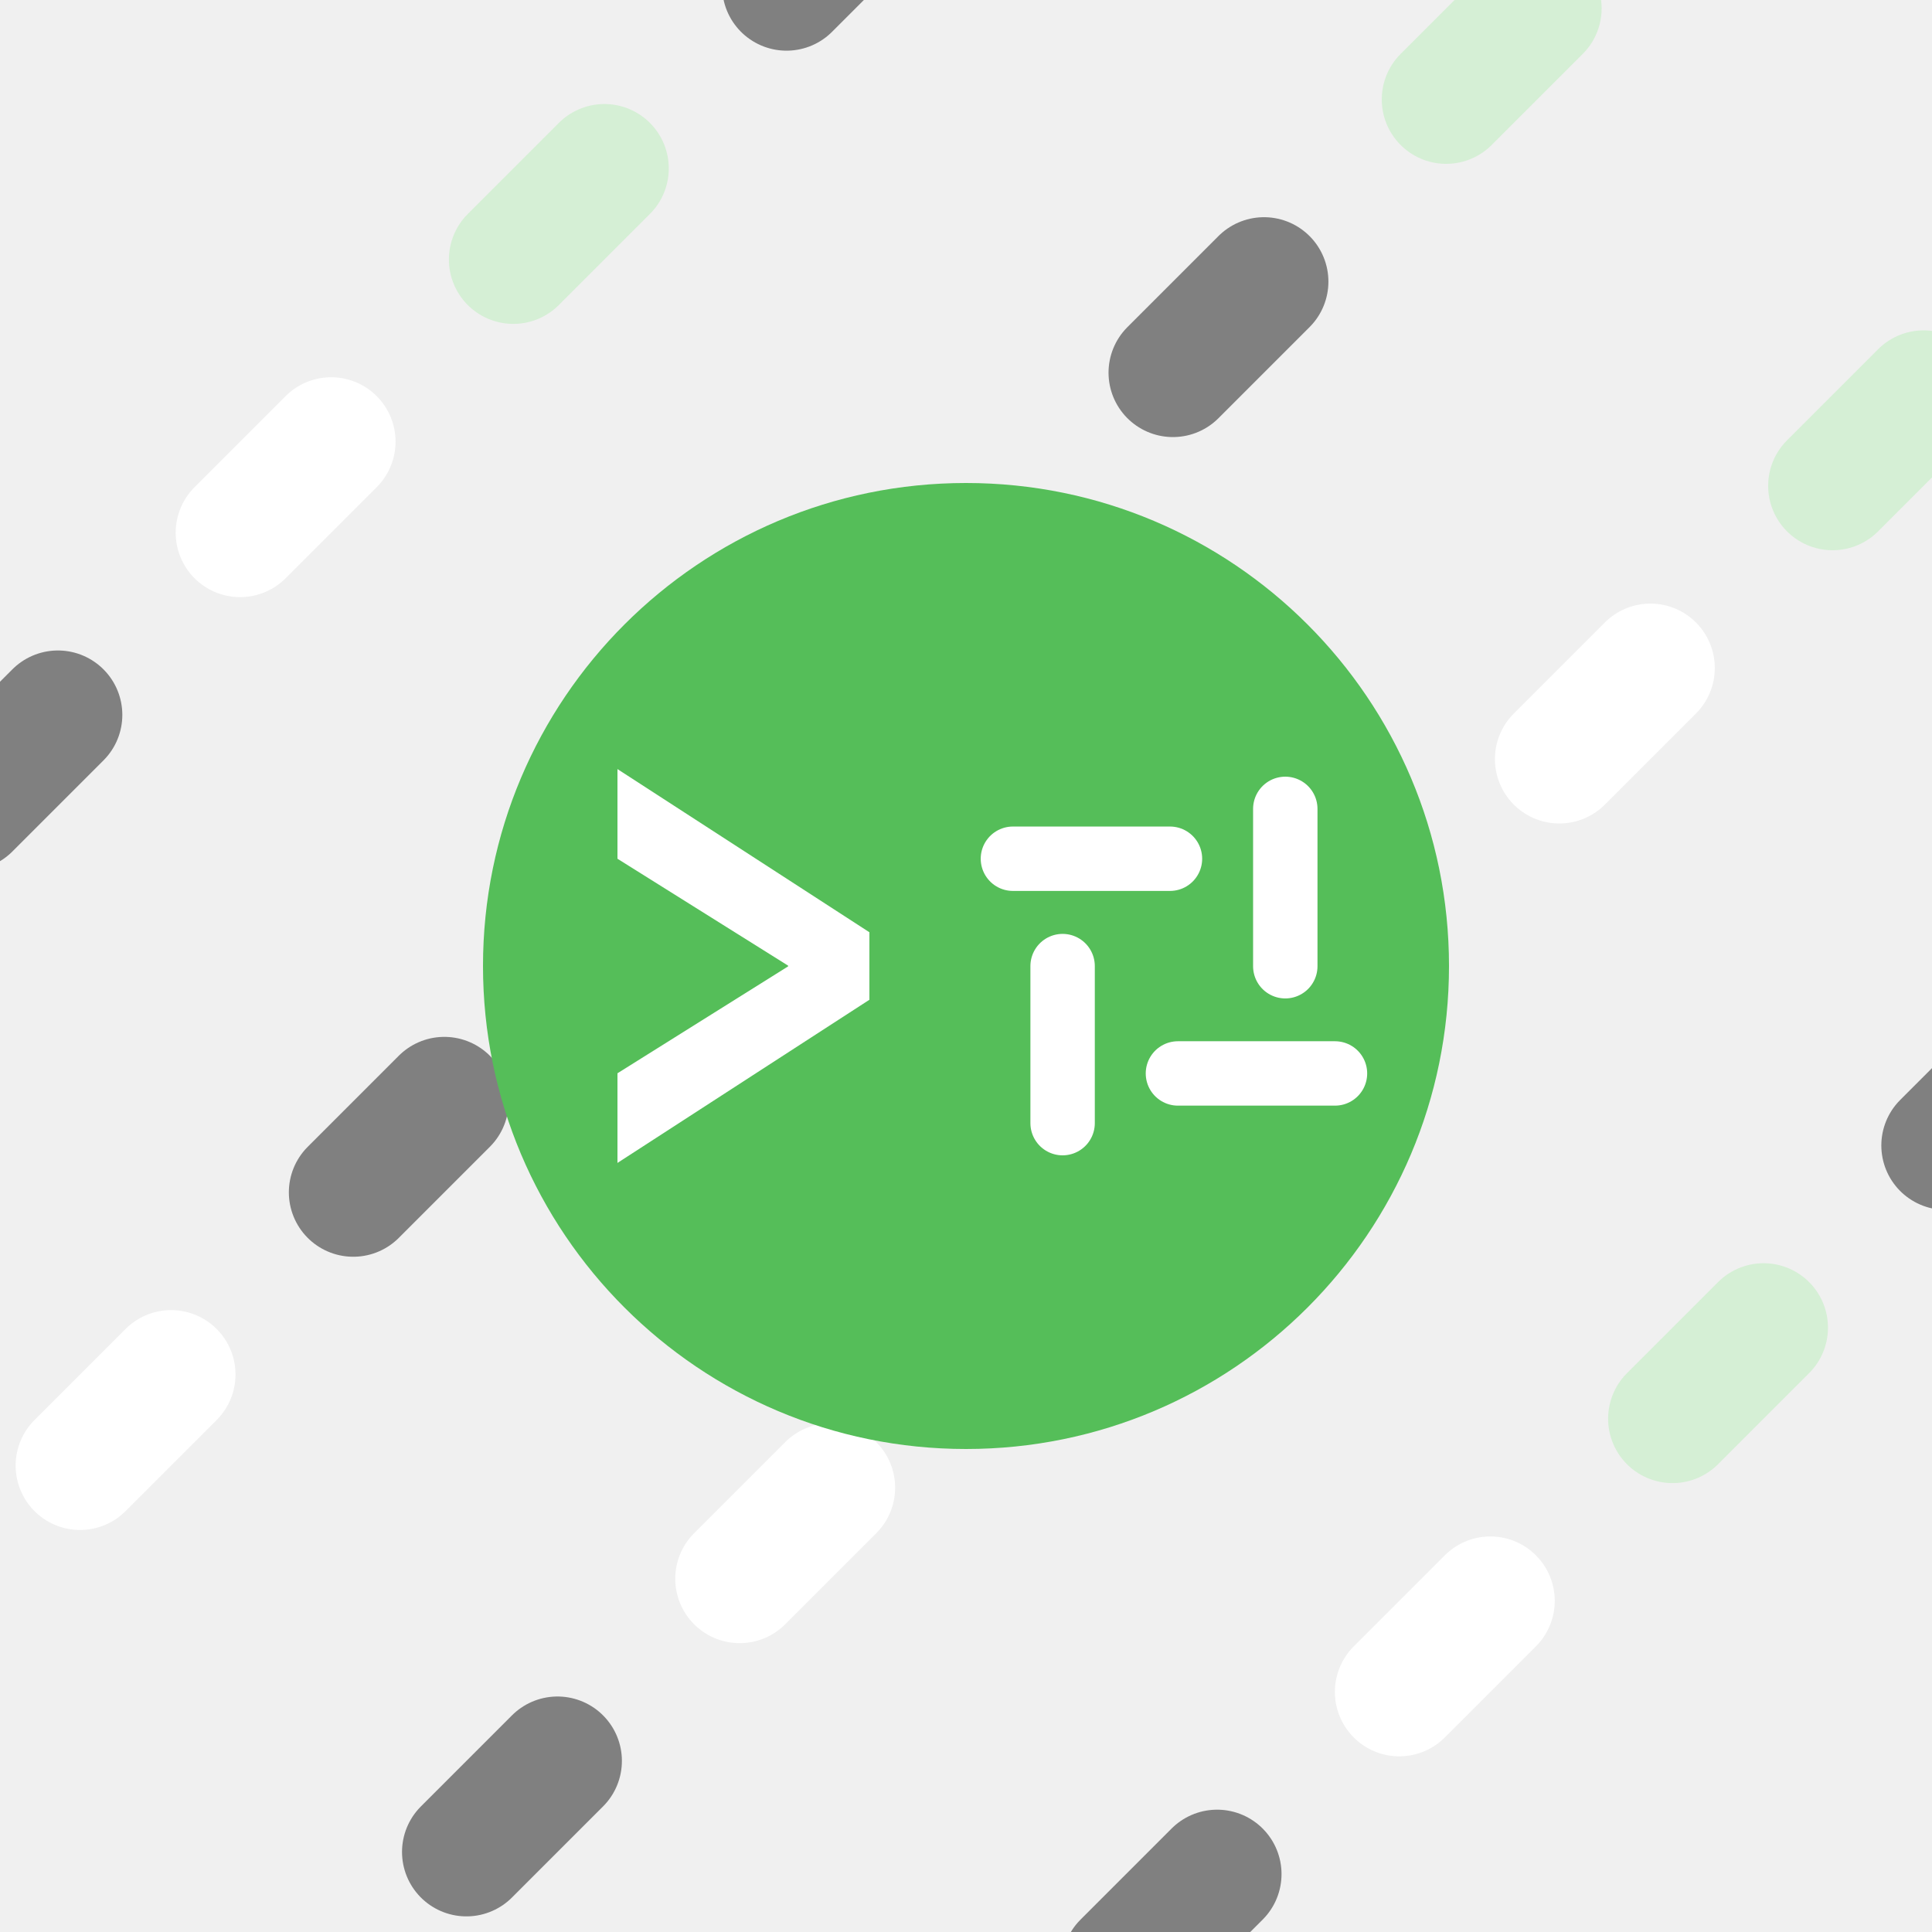
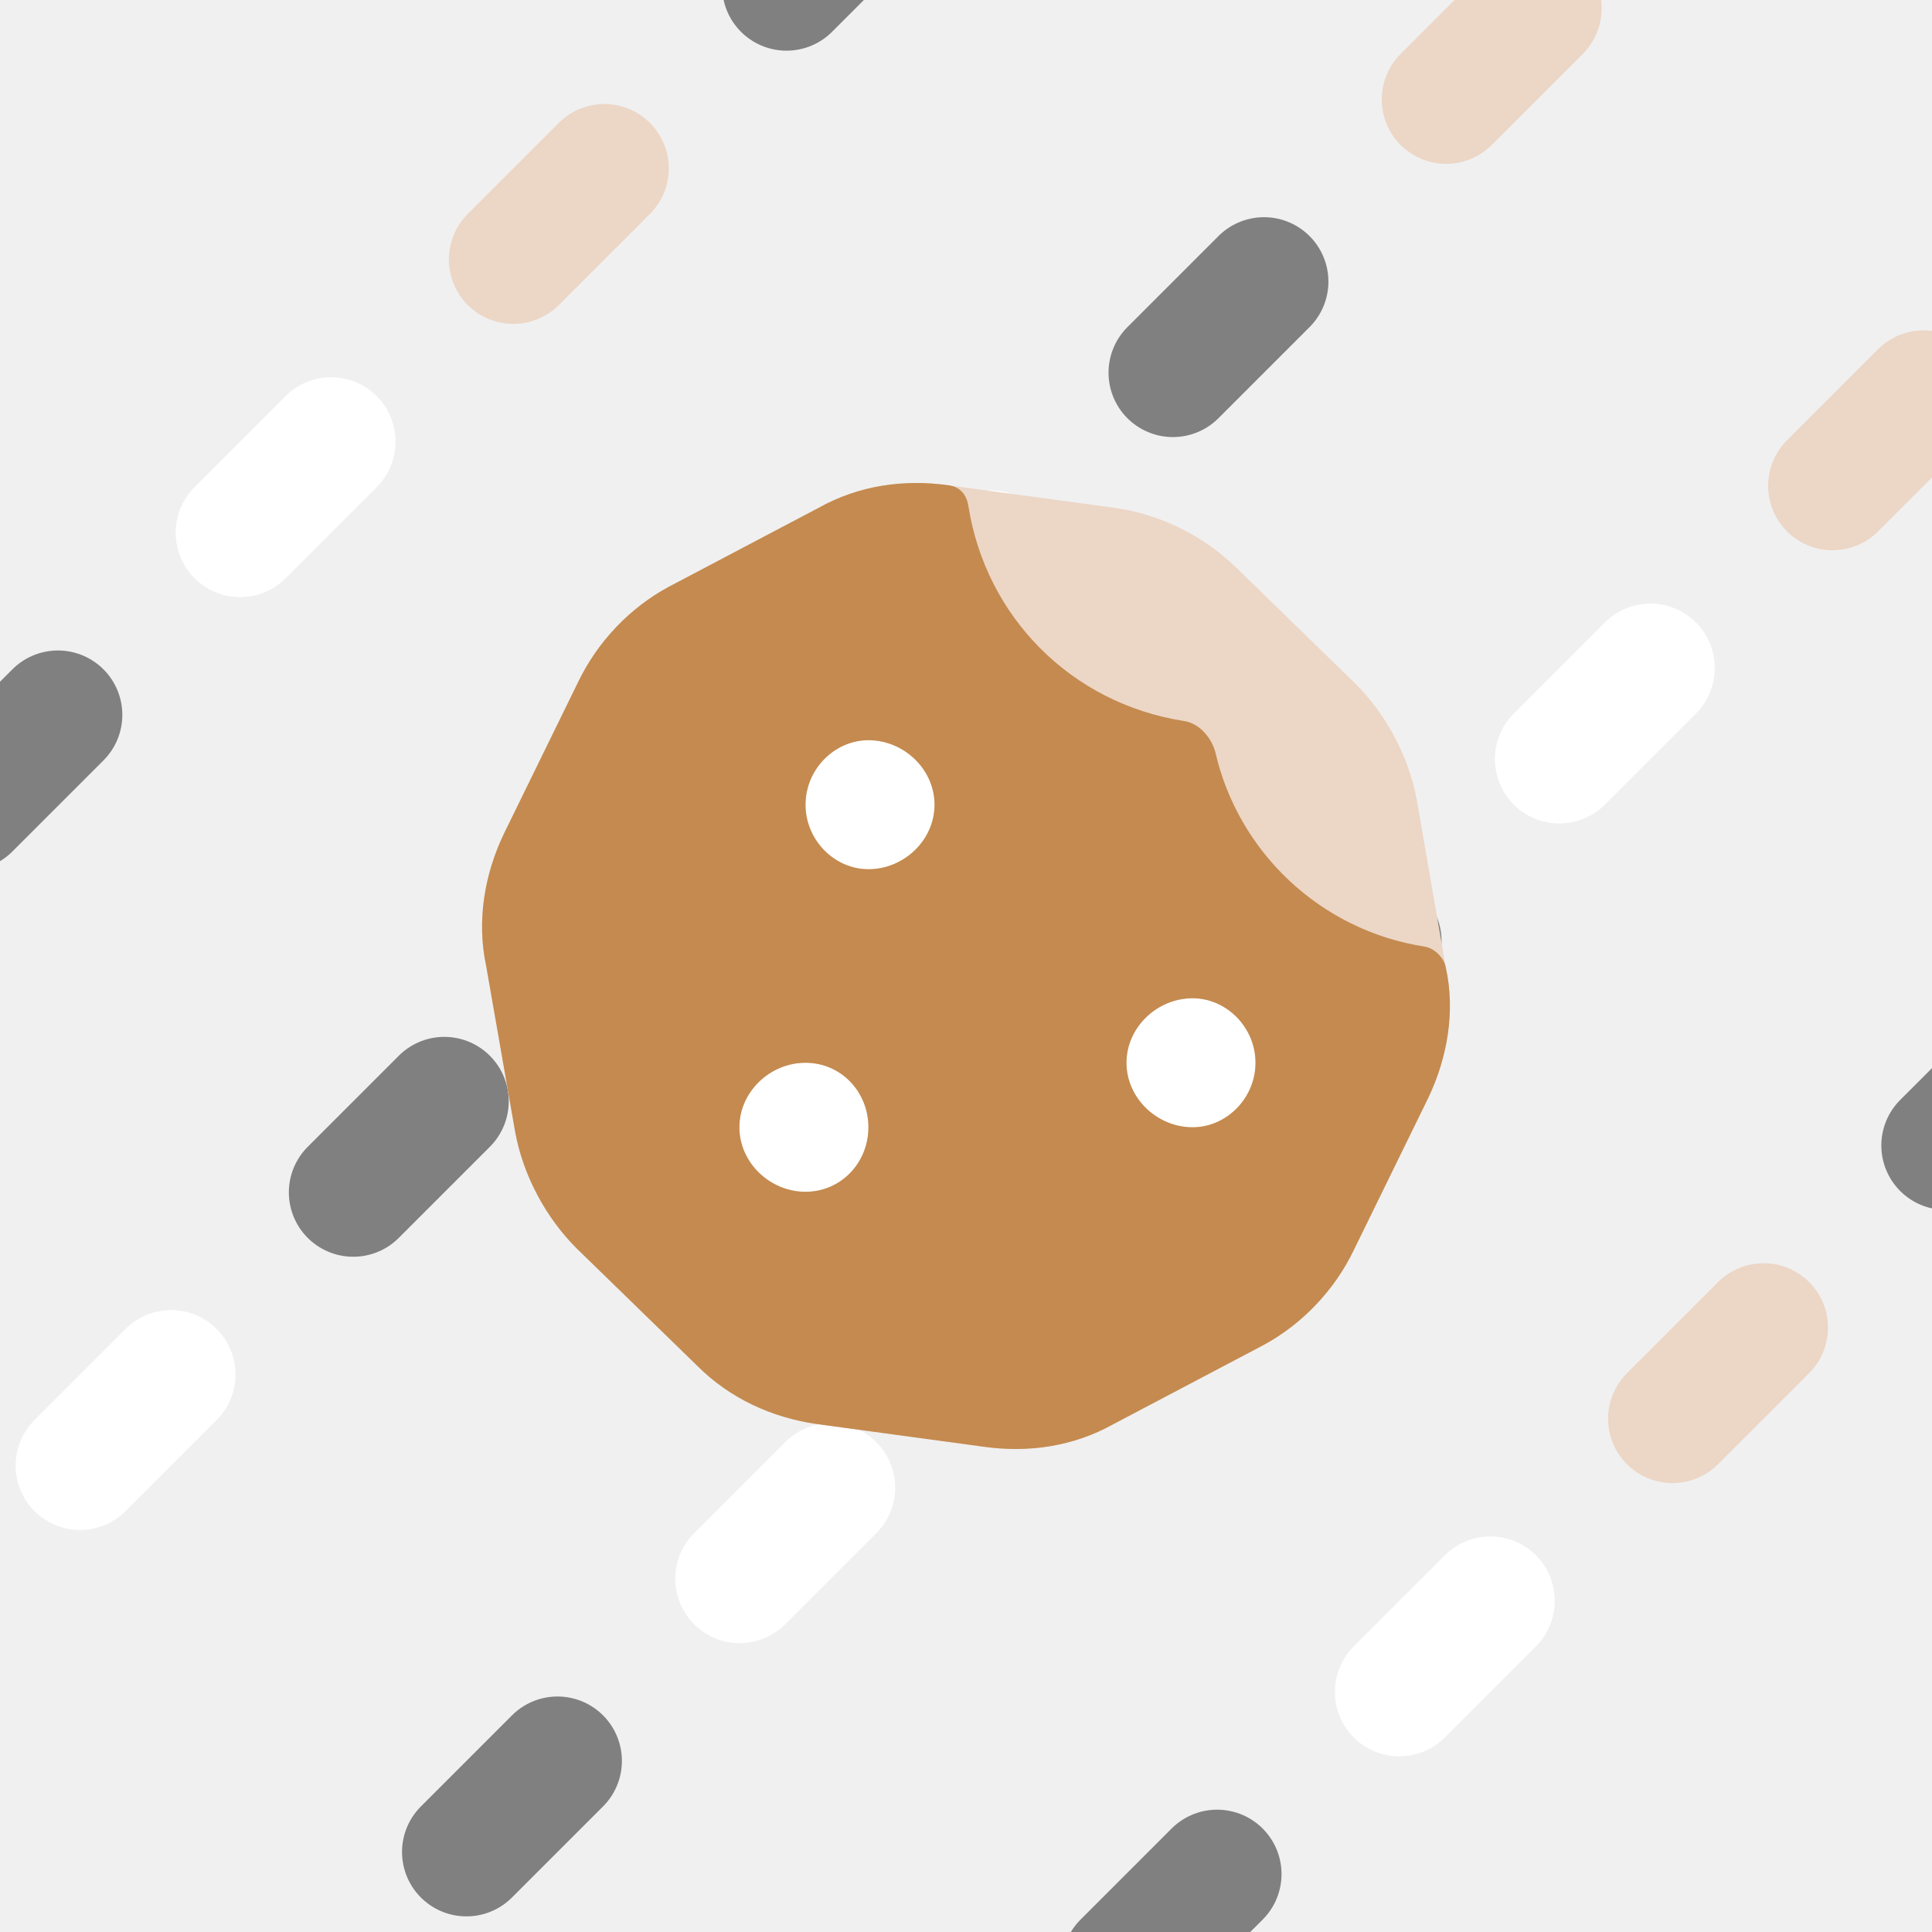
<svg xmlns="http://www.w3.org/2000/svg" width="3840" height="3840" version="1.1" viewBox="0 0 1016 1016" xml:space="preserve">
  <g fill="#55be59" stroke-linecap="round">
-     <g stroke="#d5efd5">
-       <path d="m-304.8 711.2 1016-1016" stroke-dasharray="67.733, 541.866" stroke-dashoffset="406.4" stroke-width="67.733" />
-       <path d="m-101.6 914.4 1016-1016" stroke-dasharray="67.733,541.867" stroke-width="67.733" />
-       <path d="m101.6 1117.6 1016-1016" stroke-dasharray="67.733, 541.867" stroke-width="67.733" />
-       <path d="m304.8 1320.8 1016-1016" stroke-dasharray="67.733, 541.866" stroke-dashoffset="406.4" stroke-width="67.733" />
+     <g stroke="#ecd6c6" stroke-width="67.733">
+       <path d="m-304.8 711.2 1016-1016" stroke-dasharray="67.733, 541.866" stroke-dashoffset="406.4" />
+       <path d="m-101.6 914.4 1016-1016" stroke-dasharray="67.733, 541.867" />
+       <path d="m101.6 1117.6 1016-1016" stroke-dasharray="67.733, 541.867" />
+       <path d="m304.8 1320.8 1016-1016" stroke-dasharray="67.733, 541.866" stroke-dashoffset="406.4" />
    </g>
    <g stroke="#808080">
      <path d="m-304.8 711.2 1016-1016" stroke-dasharray="67.733, 541.866" stroke-dashoffset="203.2" stroke-width="67.733" />
      <path d="m-101.6 914.4 1016-1016" stroke-dasharray="67.733,541.867" stroke-dashoffset="203.2" stroke-width="67.733" />
      <path d="m101.6 1117.6 1016-1016" stroke-dasharray="67.733, 541.866" stroke-dashoffset="406.4" stroke-width="67.733" />
      <path d="m304.8 1320.8 1016-1016" stroke-dasharray="67.733, 541.866" stroke-dashoffset="203.2" stroke-width="67.733" />
    </g>
  </g>
  <g fill="#55be59" stroke="#fff" stroke-linecap="round">
    <path d="m-304.8 711.2 1016-1016" stroke-dasharray="67.733, 541.866" stroke-width="67.733" />
    <path d="m-101.6 914.4 1016-1016" stroke-dasharray="67.733,541.867" stroke-dashoffset="406.4" stroke-width="67.733" />
    <path d="m101.6 1117.6 1016-1016" stroke-dasharray="67.733, 541.866" stroke-dashoffset="203.2" stroke-width="67.733" />
    <path d="m304.8 1320.8 1016-1016" stroke-dasharray="67.733, 541.866" stroke-width="67.733" />
  </g>
  <g>
-     <g transform="matrix(.5 0 0 .5 254 254)">
-       <g>
-         <circle cx="508" cy="508" r="508" fill="#55be59" stroke-width=".07" />
-         <path d="m143.19 711.88 261.45-169.33v-69.088l-261.45-169.33v90.085l179.49 112.44v2.709l-179.49 112.44z" fill="#fff" stroke="#fff" stroke-width="3.524" aria-label="&gt;" />
+     <g transform="matrix(.50096 0 0 .50096 253.51 253.51)">
+       <g stroke-width="1.996">
+         <circle cx="508" cy="508" r="396.88" fill="#fff" stroke-width=".087" />
      </g>
-       <g transform="translate(4.5771e-6 -2.2798)">
-         <g transform="matrix(.22053 0 0 .22053 105.7 58.725)" fill="none" stroke="#fff" stroke-linecap="round" stroke-width="307.14">
-           <path id="line-right" d="m3347 1298.2v750.5" />
-           <path id="line-left" d="m2285 2797v-749" />
-           <path id="line-bottom" d="m3584 2560h-749" />
-           <path id="line-top" d="m2048 1536h749" />
-         </g>
+       <g transform="translate(-2.7344e-6)" stroke-width="1.996">
+         <path d="m490.22 3.459c-47.407-6.772-94.813 0-137.14 23.703l-157.46 82.961c-40.634 22.01-74.496 57.565-94.813 99.892l-77.882 159.15c-20.317 42.327-28.783 91.427-18.624 138.83l30.476 174.39c8.466 45.713 32.169 89.734 64.337 121.9l126.98 123.6c33.862 33.862 77.882 54.179 125.29 60.951l174.39 23.703c47.407 6.772 94.813 0 137.14-23.703l157.46-82.961c40.634-22.01 74.496-57.565 94.813-99.892l77.882-159.15c20.317-42.327 28.783-91.427 18.624-137.14l-30.476-176.08c-8.466-45.713-32.169-89.734-64.337-121.9l-126.98-123.6c-33.862-32.169-77.882-54.179-125.29-60.951zm-84.655 267.51c37.248 0 69.417 30.476 69.417 67.724 0 37.248-32.169 67.724-69.417 67.724-35.555 0-66.031-30.476-66.031-67.724 0-37.248 30.476-67.724 66.031-67.724zm-135.45 406.34c0-37.248 32.169-67.724 69.417-67.724 37.248 0 66.031 30.476 66.031 67.724 0 37.248-28.783 67.724-66.031 67.724-37.248 0-69.417-30.476-69.417-67.724zm475.76-135.45c35.555 0 66.031 30.476 66.031 67.724 0 37.248-30.476 67.724-66.031 67.724-37.248 0-69.417-30.476-69.417-67.724 0-37.248 32.169-67.724 69.417-67.724z" fill="#ecd6c6" stroke-dashoffset="1536" stroke-linecap="round" stroke-linejoin="round" stroke-width="10.563" aria-label="" />
+         <path d="m510.54 25.468c-1.693-11.852-8.466-20.317-20.317-22.01-47.407-6.772-94.813 0-137.14 23.703l-157.46 82.962c-40.634 22.01-74.496 57.565-94.813 99.893l-77.882 159.15c-20.317 42.327-28.783 91.427-18.624 138.83l30.476 174.39c8.466 45.714 32.169 89.734 64.338 121.9l126.98 123.6c33.862 33.862 77.882 54.179 125.29 60.951l174.39 23.703c47.407 6.772 94.813 0 137.14-23.703l157.46-82.962c40.634-22.01 74.496-57.565 94.813-99.893l77.882-159.15c20.317-42.327 28.782-91.427 18.624-137.14-1.693-10.159-11.852-20.317-22.01-22.01-110.05-16.931-196.4-99.893-220.1-204.86-5.079-16.931-18.624-30.476-33.862-32.169-116.82-18.624-206.56-108.36-225.18-225.18zm-104.97 245.5c37.248 0 69.417 30.476 69.417 67.724 0 37.248-32.169 67.724-69.417 67.724-35.555 0-66.031-30.476-66.031-67.724 0-37.248 30.476-67.724 66.031-67.724zm-135.45 406.34c0-37.248 32.169-67.724 69.417-67.724 37.248 0 66.031 30.476 66.031 67.724 0 37.248-28.783 67.724-66.031 67.724-37.248 0-69.417-30.476-69.417-67.724zm475.76-135.45c35.555 0 66.031 30.476 66.031 67.724 0 37.248-30.476 67.724-66.031 67.724-37.248 0-69.417-30.476-69.417-67.724 0-37.248 32.169-67.724 69.417-67.724z" fill="#c48a4f" aria-label="" />
      </g>
    </g>
  </g>
</svg>
